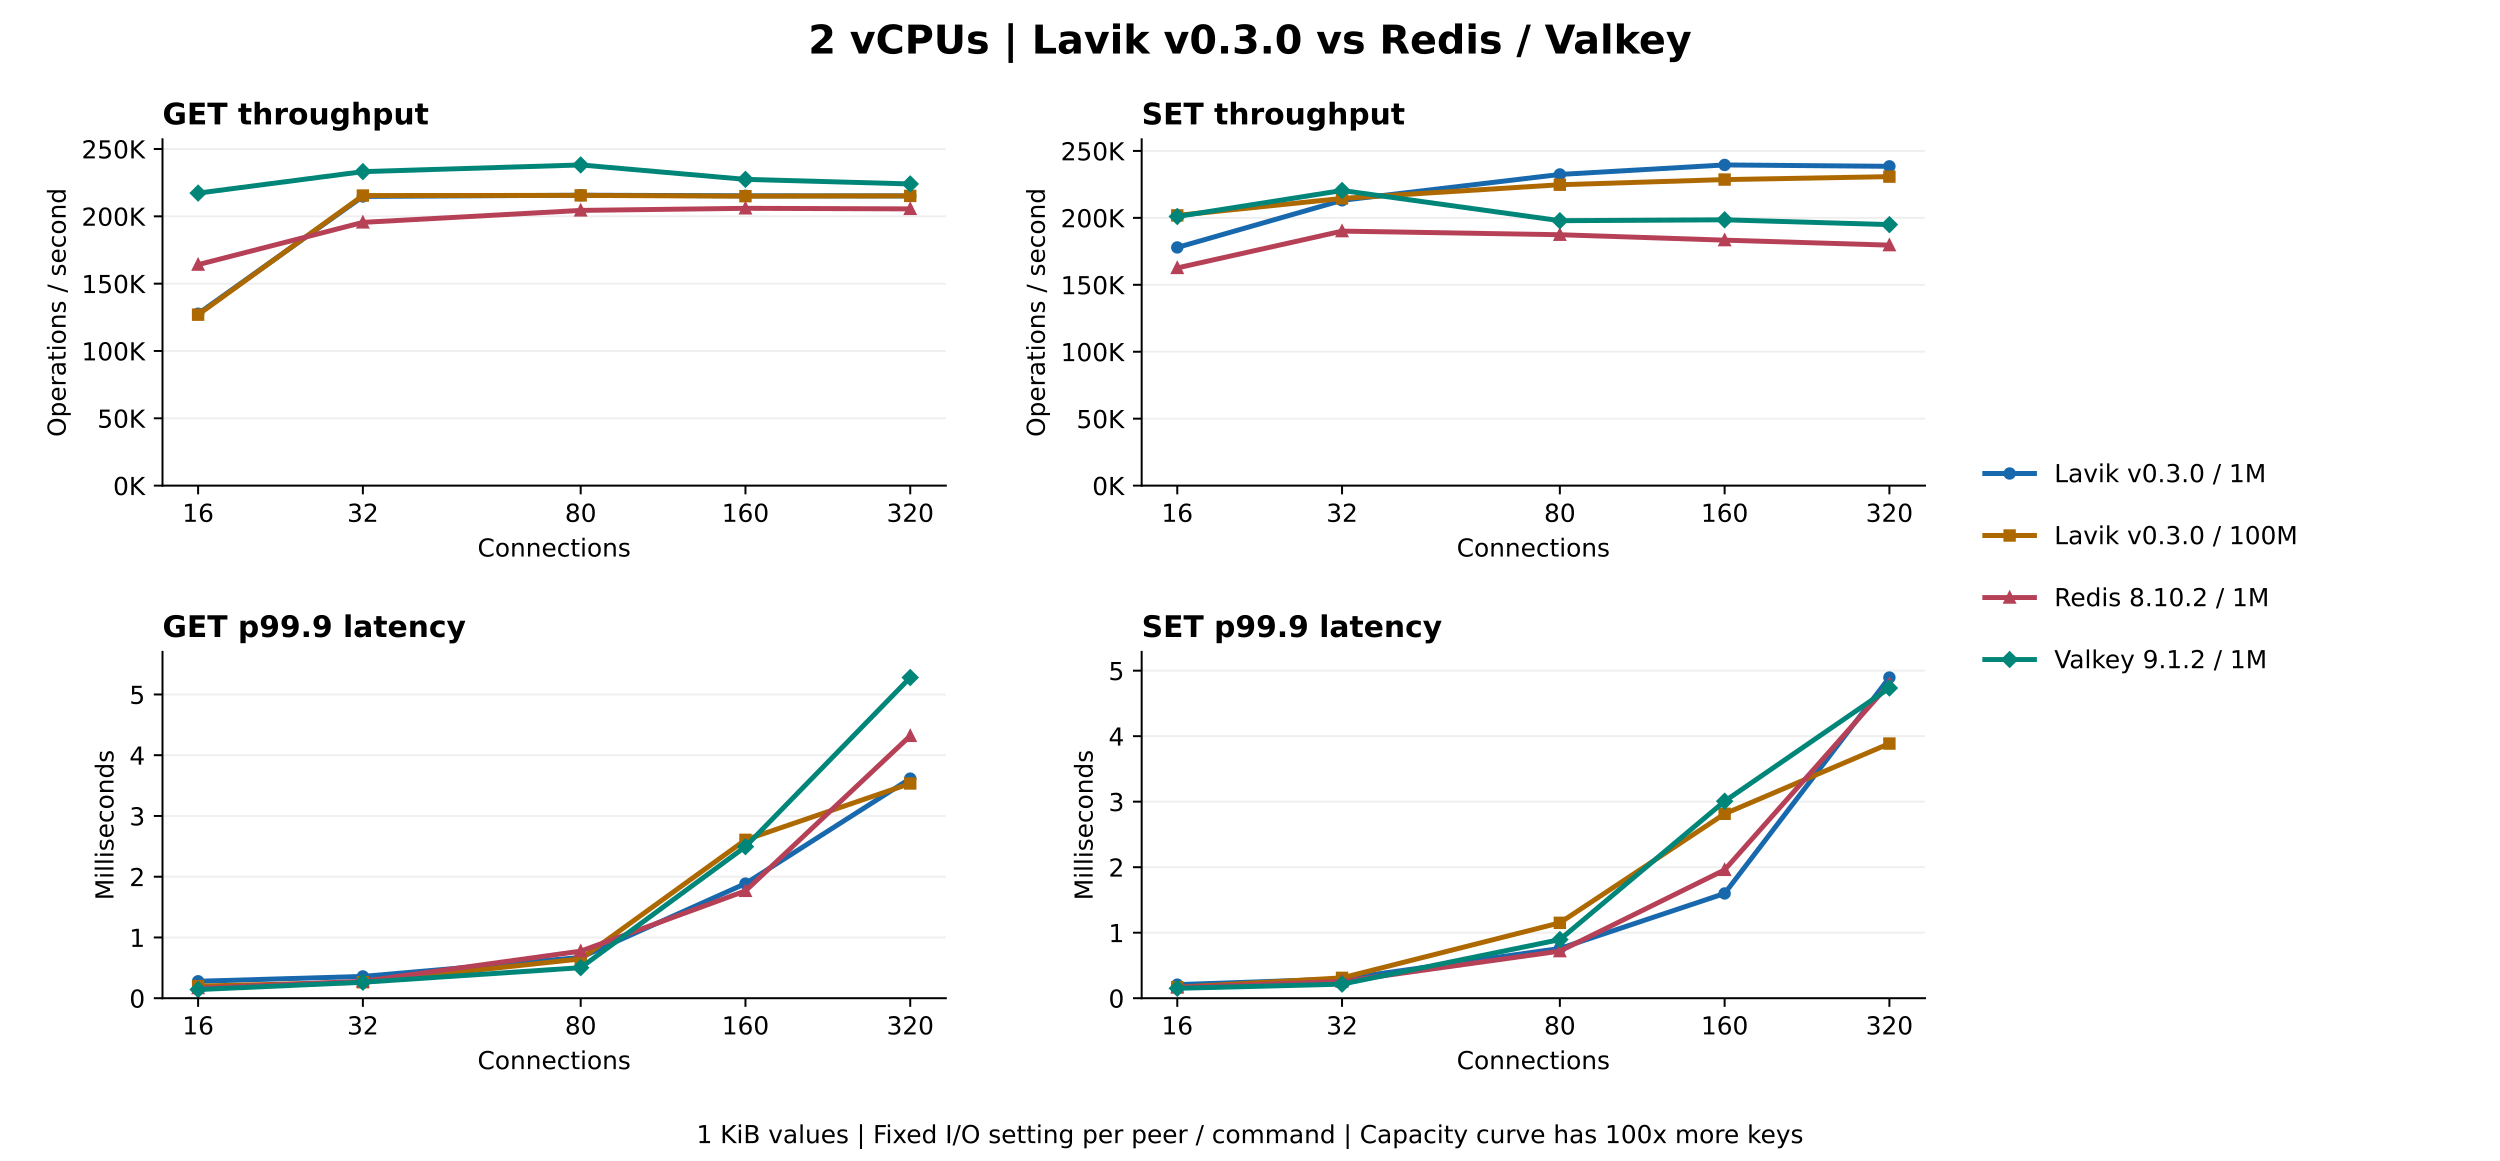
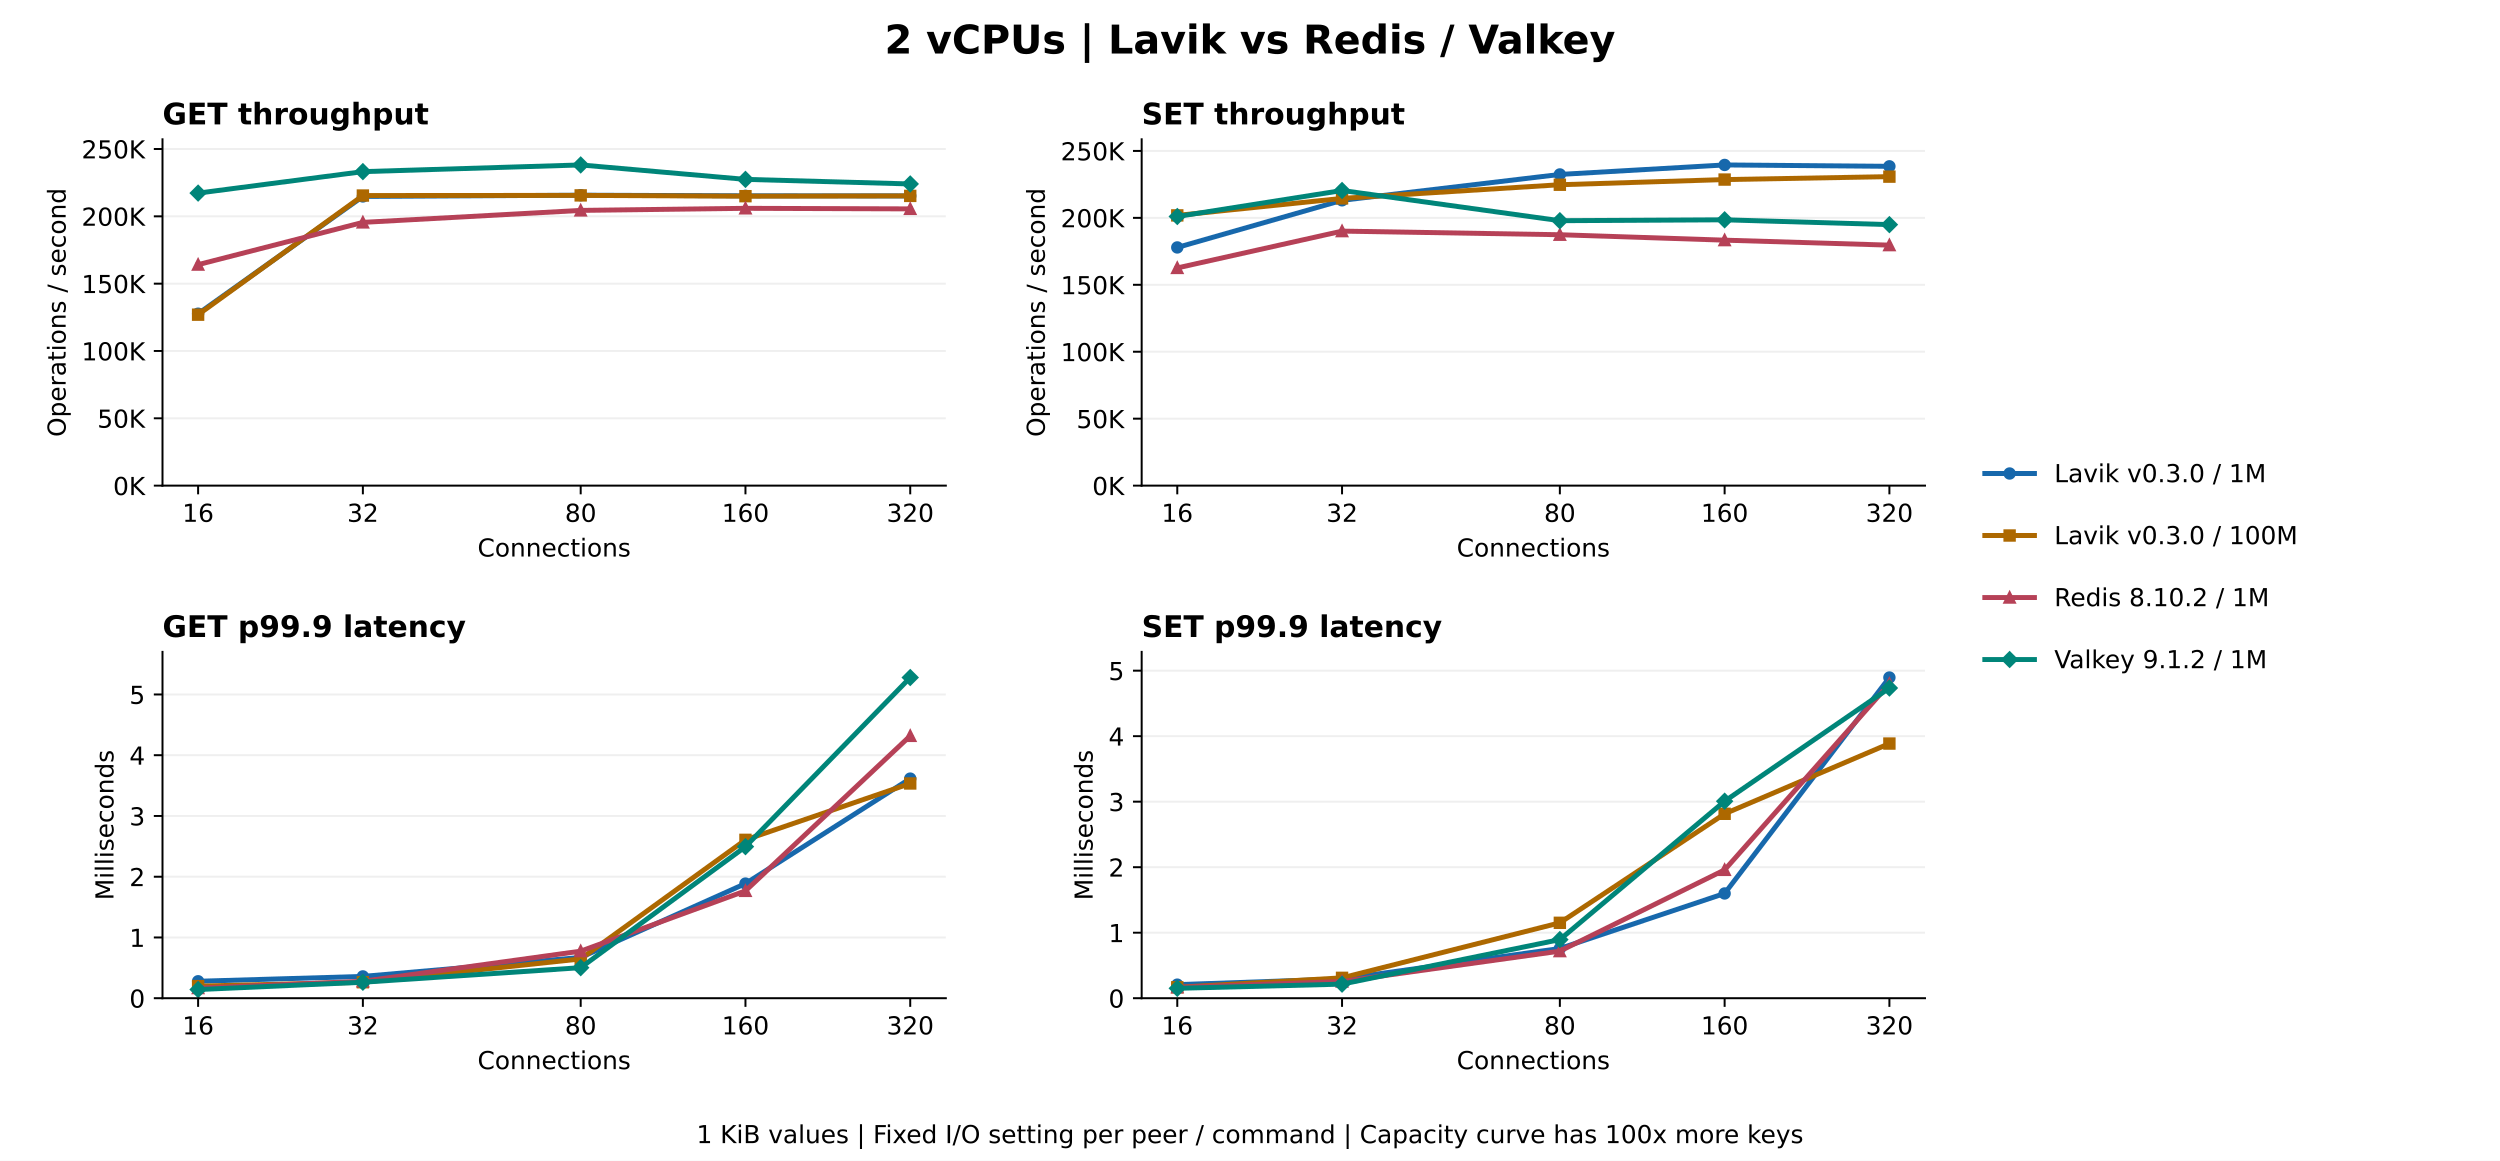
<svg xmlns="http://www.w3.org/2000/svg" xmlns:xlink="http://www.w3.org/1999/xlink" width="1008pt" height="468pt" viewBox="0 0 1008 468" version="1.1">
  <defs>
    <style type="text/css">*{stroke-linejoin: round; stroke-linecap: butt}</style>
  </defs>
  <g id="figure_1">
    <g id="patch_1">
      <path d="M 0 468 L 1008 468 L 1008 0 L 0 0 z " style="fill: #ffffff" />
    </g>
    <g id="axes_1">
      <g id="patch_2">
        <path d="M 65.52 195.805 L 381.36 195.805 L 381.36 56.16 L 65.52 56.16 z " style="fill: #ffffff" />
      </g>
      <g id="matplotlib.axis_1">
        <g id="xtick_1">
          <g id="line2d_1">
            <defs>
              <path id="mf993afbe7c" d="M 0 0 L 0 3.5 " style="stroke: #000000; stroke-width: 0.8" />
            </defs>
            <g>
              <use xlink:href="#mf993afbe7c" x="79.876" y="195.805" style="stroke: #000000; stroke-width: 0.8" />
            </g>
          </g>
          <g id="text_1">
            <text style="font-size: 10px; font-family: 'DejaVu Sans'; text-anchor: middle" x="79.876" y="210.403" transform="rotate(-0 79.87636 210.4028)">16</text>
          </g>
        </g>
        <g id="xtick_2">
          <g id="line2d_2">
            <g>
              <use xlink:href="#mf993afbe7c" x="146.311" y="195.805" style="stroke: #000000; stroke-width: 0.8" />
            </g>
          </g>
          <g id="text_2">
            <text style="font-size: 10px; font-family: 'DejaVu Sans'; text-anchor: middle" x="146.311" y="210.403" transform="rotate(-0 146.3114 210.4028)">32</text>
          </g>
        </g>
        <g id="xtick_3">
          <g id="line2d_3">
            <g>
              <use xlink:href="#mf993afbe7c" x="234.134" y="195.805" style="stroke: #000000; stroke-width: 0.8" />
            </g>
          </g>
          <g id="text_3">
            <text style="font-size: 10px; font-family: 'DejaVu Sans'; text-anchor: middle" x="234.134" y="210.403" transform="rotate(-0 234.1336 210.4028)">80</text>
          </g>
        </g>
        <g id="xtick_4">
          <g id="line2d_4">
            <g>
              <use xlink:href="#mf993afbe7c" x="300.569" y="195.805" style="stroke: #000000; stroke-width: 0.8" />
            </g>
          </g>
          <g id="text_4">
            <text style="font-size: 10px; font-family: 'DejaVu Sans'; text-anchor: middle" x="300.569" y="210.403" transform="rotate(-0 300.5686 210.4028)">160</text>
          </g>
        </g>
        <g id="xtick_5">
          <g id="line2d_5">
            <g>
              <use xlink:href="#mf993afbe7c" x="367.004" y="195.805" style="stroke: #000000; stroke-width: 0.8" />
            </g>
          </g>
          <g id="text_5">
            <text style="font-size: 10px; font-family: 'DejaVu Sans'; text-anchor: middle" x="367.004" y="210.403" transform="rotate(-0 367.0036 210.4028)">320</text>
          </g>
        </g>
        <g id="text_6">
          <text style="font-size: 10px; font-family: 'DejaVu Sans'; text-anchor: middle" x="223.44" y="224.404" transform="rotate(-0 223.44 224.4036)">Connections</text>
        </g>
      </g>
      <g id="matplotlib.axis_2">
        <g id="ytick_1">
          <g id="line2d_6">
            <path d="M 65.52 195.805 L 381.36 195.805 " clip-path="url(#p8c16c5b9e8)" style="fill: none; stroke: #b0b0b0; stroke-opacity: 0.2; stroke-width: 0.8; stroke-linecap: square" />
          </g>
          <g id="line2d_7">
            <defs>
              <path id="m23ca147a8e" d="M 0 0 L -3.5 0 " style="stroke: #000000; stroke-width: 0.8" />
            </defs>
            <g>
              <use xlink:href="#m23ca147a8e" x="65.52" y="195.805" style="stroke: #000000; stroke-width: 0.8" />
            </g>
          </g>
          <g id="text_7">
            <text style="font-size: 10px; font-family: 'DejaVu Sans'; text-anchor: end" x="58.52" y="199.604" transform="rotate(-0 58.52 199.604)">0K</text>
          </g>
        </g>
        <g id="ytick_2">
          <g id="line2d_8">
            <path d="M 65.52 168.658 L 381.36 168.658 " clip-path="url(#p8c16c5b9e8)" style="fill: none; stroke: #b0b0b0; stroke-opacity: 0.2; stroke-width: 0.8; stroke-linecap: square" />
          </g>
          <g id="line2d_9">
            <g>
              <use xlink:href="#m23ca147a8e" x="65.52" y="168.658" style="stroke: #000000; stroke-width: 0.8" />
            </g>
          </g>
          <g id="text_8">
            <text style="font-size: 10px; font-family: 'DejaVu Sans'; text-anchor: end" x="58.52" y="172.457" transform="rotate(-0 58.52 172.4571)">50K</text>
          </g>
        </g>
        <g id="ytick_3">
          <g id="line2d_10">
            <path d="M 65.52 141.511 L 381.36 141.511 " clip-path="url(#p8c16c5b9e8)" style="fill: none; stroke: #b0b0b0; stroke-opacity: 0.2; stroke-width: 0.8; stroke-linecap: square" />
          </g>
          <g id="line2d_11">
            <g>
              <use xlink:href="#m23ca147a8e" x="65.52" y="141.511" style="stroke: #000000; stroke-width: 0.8" />
            </g>
          </g>
          <g id="text_9">
            <text style="font-size: 10px; font-family: 'DejaVu Sans'; text-anchor: end" x="58.52" y="145.31" transform="rotate(-0 58.52 145.3103)">100K</text>
          </g>
        </g>
        <g id="ytick_4">
          <g id="line2d_12">
            <path d="M 65.52 114.365 L 381.36 114.365 " clip-path="url(#p8c16c5b9e8)" style="fill: none; stroke: #b0b0b0; stroke-opacity: 0.2; stroke-width: 0.8; stroke-linecap: square" />
          </g>
          <g id="line2d_13">
            <g>
              <use xlink:href="#m23ca147a8e" x="65.52" y="114.365" style="stroke: #000000; stroke-width: 0.8" />
            </g>
          </g>
          <g id="text_10">
            <text style="font-size: 10px; font-family: 'DejaVu Sans'; text-anchor: end" x="58.52" y="118.163" transform="rotate(-0 58.52 118.1635)">150K</text>
          </g>
        </g>
        <g id="ytick_5">
          <g id="line2d_14">
            <path d="M 65.52 87.218 L 381.36 87.218 " clip-path="url(#p8c16c5b9e8)" style="fill: none; stroke: #b0b0b0; stroke-opacity: 0.2; stroke-width: 0.8; stroke-linecap: square" />
          </g>
          <g id="line2d_15">
            <g>
              <use xlink:href="#m23ca147a8e" x="65.52" y="87.218" style="stroke: #000000; stroke-width: 0.8" />
            </g>
          </g>
          <g id="text_11">
            <text style="font-size: 10px; font-family: 'DejaVu Sans'; text-anchor: end" x="58.52" y="91.017" transform="rotate(-0 58.52 91.01661)">200K</text>
          </g>
        </g>
        <g id="ytick_6">
          <g id="line2d_16">
            <path d="M 65.52 60.071 L 381.36 60.071 " clip-path="url(#p8c16c5b9e8)" style="fill: none; stroke: #b0b0b0; stroke-opacity: 0.2; stroke-width: 0.8; stroke-linecap: square" />
          </g>
          <g id="line2d_17">
            <g>
              <use xlink:href="#m23ca147a8e" x="65.52" y="60.071" style="stroke: #000000; stroke-width: 0.8" />
            </g>
          </g>
          <g id="text_12">
            <text style="font-size: 10px; font-family: 'DejaVu Sans'; text-anchor: end" x="58.52" y="63.87" transform="rotate(-0 58.52 63.86976)">250K</text>
          </g>
        </g>
        <g id="text_13">
          <text style="font-size: 10px; font-family: 'DejaVu Sans'; text-anchor: middle" x="26.472" y="125.983" transform="rotate(-90 26.47234 125.9826)">Operations / second</text>
        </g>
      </g>
      <g id="line2d_18">
        <path d="M 79.876 126.486 L 146.311 79.207 L 234.134 78.7 L 300.569 78.951 L 367.004 78.996 " clip-path="url(#p8c16c5b9e8)" style="fill: none; stroke: #1768ac; stroke-width: 2; stroke-linecap: square" />
        <defs>
          <path id="ma45f73935a" d="M 0 2 C 0.53 2 1.039 1.789 1.414 1.414 C 1.789 1.039 2 0.53 2 0 C 2 -0.53 1.789 -1.039 1.414 -1.414 C 1.039 -1.789 0.53 -2 0 -2 C -0.53 -2 -1.039 -1.789 -1.414 -1.414 C -1.789 -1.039 -2 -0.53 -2 0 C -2 0.53 -1.789 1.039 -1.414 1.414 C -1.039 1.789 -0.53 2 0 2 z " style="stroke: #1768ac" />
        </defs>
        <g clip-path="url(#p8c16c5b9e8)">
          <use xlink:href="#ma45f73935a" x="79.876" y="126.486" style="fill: #1768ac; stroke: #1768ac" />
          <use xlink:href="#ma45f73935a" x="146.311" y="79.207" style="fill: #1768ac; stroke: #1768ac" />
          <use xlink:href="#ma45f73935a" x="234.134" y="78.7" style="fill: #1768ac; stroke: #1768ac" />
          <use xlink:href="#ma45f73935a" x="300.569" y="78.951" style="fill: #1768ac; stroke: #1768ac" />
          <use xlink:href="#ma45f73935a" x="367.004" y="78.996" style="fill: #1768ac; stroke: #1768ac" />
        </g>
      </g>
      <g id="line2d_19">
        <path d="M 79.876 126.878 L 146.311 78.843 L 234.134 78.783 L 300.569 79.1 L 367.004 78.984 " clip-path="url(#p8c16c5b9e8)" style="fill: none; stroke: #ad6800; stroke-width: 2; stroke-linecap: square" />
        <defs>
          <path id="m5702a1f966" d="M -2 2 L 2 2 L 2 -2 L -2 -2 z " style="stroke: #ad6800; stroke-linejoin: miter" />
        </defs>
        <g clip-path="url(#p8c16c5b9e8)">
          <use xlink:href="#m5702a1f966" x="79.876" y="126.878" style="fill: #ad6800; stroke: #ad6800; stroke-linejoin: miter" />
          <use xlink:href="#m5702a1f966" x="146.311" y="78.843" style="fill: #ad6800; stroke: #ad6800; stroke-linejoin: miter" />
          <use xlink:href="#m5702a1f966" x="234.134" y="78.783" style="fill: #ad6800; stroke: #ad6800; stroke-linejoin: miter" />
          <use xlink:href="#m5702a1f966" x="300.569" y="79.1" style="fill: #ad6800; stroke: #ad6800; stroke-linejoin: miter" />
          <use xlink:href="#m5702a1f966" x="367.004" y="78.984" style="fill: #ad6800; stroke: #ad6800; stroke-linejoin: miter" />
        </g>
      </g>
      <g id="line2d_20">
        <path d="M 79.876 106.7 L 146.311 89.661 L 234.134 84.836 L 300.569 83.997 L 367.004 84.223 " clip-path="url(#p8c16c5b9e8)" style="fill: none; stroke: #b64157; stroke-width: 2; stroke-linecap: square" />
        <defs>
          <path id="m809abb1783" d="M 0 -2 L -2 2 L 2 2 z " style="stroke: #b64157; stroke-linejoin: miter" />
        </defs>
        <g clip-path="url(#p8c16c5b9e8)">
          <use xlink:href="#m809abb1783" x="79.876" y="106.7" style="fill: #b64157; stroke: #b64157; stroke-linejoin: miter" />
          <use xlink:href="#m809abb1783" x="146.311" y="89.661" style="fill: #b64157; stroke: #b64157; stroke-linejoin: miter" />
          <use xlink:href="#m809abb1783" x="234.134" y="84.836" style="fill: #b64157; stroke: #b64157; stroke-linejoin: miter" />
          <use xlink:href="#m809abb1783" x="300.569" y="83.997" style="fill: #b64157; stroke: #b64157; stroke-linejoin: miter" />
          <use xlink:href="#m809abb1783" x="367.004" y="84.223" style="fill: #b64157; stroke: #b64157; stroke-linejoin: miter" />
        </g>
      </g>
      <g id="line2d_21">
        <path d="M 79.876 77.852 L 146.311 69.199 L 234.134 66.504 L 300.569 72.327 L 367.004 74.167 " clip-path="url(#p8c16c5b9e8)" style="fill: none; stroke: #008579; stroke-width: 2; stroke-linecap: square" />
        <defs>
          <path id="m23f07ffca9" d="M -0 2.828 L 2.828 0 L 0 -2.828 L -2.828 -0 z " style="stroke: #008579; stroke-linejoin: miter" />
        </defs>
        <g clip-path="url(#p8c16c5b9e8)">
          <use xlink:href="#m23f07ffca9" x="79.876" y="77.852" style="fill: #008579; stroke: #008579; stroke-linejoin: miter" />
          <use xlink:href="#m23f07ffca9" x="146.311" y="69.199" style="fill: #008579; stroke: #008579; stroke-linejoin: miter" />
          <use xlink:href="#m23f07ffca9" x="234.134" y="66.504" style="fill: #008579; stroke: #008579; stroke-linejoin: miter" />
          <use xlink:href="#m23f07ffca9" x="300.569" y="72.327" style="fill: #008579; stroke: #008579; stroke-linejoin: miter" />
          <use xlink:href="#m23f07ffca9" x="367.004" y="74.167" style="fill: #008579; stroke: #008579; stroke-linejoin: miter" />
        </g>
      </g>
      <g id="patch_3">
        <path d="M 65.52 195.805 L 65.52 56.16 " style="fill: none; stroke: #000000; stroke-width: 0.8; stroke-linejoin: miter; stroke-linecap: square" />
      </g>
      <g id="patch_4">
        <path d="M 65.52 195.805 L 381.36 195.805 " style="fill: none; stroke: #000000; stroke-width: 0.8; stroke-linejoin: miter; stroke-linecap: square" />
      </g>
      <g id="text_14">
        <text style="font-weight: 700; font-size: 12px; font-family: 'DejaVu Sans'; text-anchor: start" x="65.52" y="50.16" transform="rotate(-0 65.52 50.16)">GET throughput</text>
      </g>
    </g>
    <g id="axes_2">
      <g id="patch_5">
        <path d="M 460.32 195.805 L 776.16 195.805 L 776.16 56.16 L 460.32 56.16 z " style="fill: #ffffff" />
      </g>
      <g id="matplotlib.axis_3">
        <g id="xtick_6">
          <g id="line2d_22">
            <g>
              <use xlink:href="#mf993afbe7c" x="474.676" y="195.805" style="stroke: #000000; stroke-width: 0.8" />
            </g>
          </g>
          <g id="text_15">
            <text style="font-size: 10px; font-family: 'DejaVu Sans'; text-anchor: middle" x="474.676" y="210.403" transform="rotate(-0 474.6764 210.4028)">16</text>
          </g>
        </g>
        <g id="xtick_7">
          <g id="line2d_23">
            <g>
              <use xlink:href="#mf993afbe7c" x="541.111" y="195.805" style="stroke: #000000; stroke-width: 0.8" />
            </g>
          </g>
          <g id="text_16">
            <text style="font-size: 10px; font-family: 'DejaVu Sans'; text-anchor: middle" x="541.111" y="210.403" transform="rotate(-0 541.1114 210.4028)">32</text>
          </g>
        </g>
        <g id="xtick_8">
          <g id="line2d_24">
            <g>
              <use xlink:href="#mf993afbe7c" x="628.934" y="195.805" style="stroke: #000000; stroke-width: 0.8" />
            </g>
          </g>
          <g id="text_17">
            <text style="font-size: 10px; font-family: 'DejaVu Sans'; text-anchor: middle" x="628.934" y="210.403" transform="rotate(-0 628.9336 210.4028)">80</text>
          </g>
        </g>
        <g id="xtick_9">
          <g id="line2d_25">
            <g>
              <use xlink:href="#mf993afbe7c" x="695.369" y="195.805" style="stroke: #000000; stroke-width: 0.8" />
            </g>
          </g>
          <g id="text_18">
            <text style="font-size: 10px; font-family: 'DejaVu Sans'; text-anchor: middle" x="695.369" y="210.403" transform="rotate(-0 695.3686 210.4028)">160</text>
          </g>
        </g>
        <g id="xtick_10">
          <g id="line2d_26">
            <g>
              <use xlink:href="#mf993afbe7c" x="761.804" y="195.805" style="stroke: #000000; stroke-width: 0.8" />
            </g>
          </g>
          <g id="text_19">
            <text style="font-size: 10px; font-family: 'DejaVu Sans'; text-anchor: middle" x="761.804" y="210.403" transform="rotate(-0 761.8036 210.4028)">320</text>
          </g>
        </g>
        <g id="text_20">
          <text style="font-size: 10px; font-family: 'DejaVu Sans'; text-anchor: middle" x="618.24" y="224.404" transform="rotate(-0 618.24 224.4036)">Connections</text>
        </g>
      </g>
      <g id="matplotlib.axis_4">
        <g id="ytick_7">
          <g id="line2d_27">
            <path d="M 460.32 195.805 L 776.16 195.805 " clip-path="url(#p46277a2d8b)" style="fill: none; stroke: #b0b0b0; stroke-opacity: 0.2; stroke-width: 0.8; stroke-linecap: square" />
          </g>
          <g id="line2d_28">
            <g>
              <use xlink:href="#m23ca147a8e" x="460.32" y="195.805" style="stroke: #000000; stroke-width: 0.8" />
            </g>
          </g>
          <g id="text_21">
            <text style="font-size: 10px; font-family: 'DejaVu Sans'; text-anchor: end" x="453.32" y="199.604" transform="rotate(-0 453.32 199.604)">0K</text>
          </g>
        </g>
        <g id="ytick_8">
          <g id="line2d_29">
            <path d="M 460.32 168.815 L 776.16 168.815 " clip-path="url(#p46277a2d8b)" style="fill: none; stroke: #b0b0b0; stroke-opacity: 0.2; stroke-width: 0.8; stroke-linecap: square" />
          </g>
          <g id="line2d_30">
            <g>
              <use xlink:href="#m23ca147a8e" x="460.32" y="168.815" style="stroke: #000000; stroke-width: 0.8" />
            </g>
          </g>
          <g id="text_22">
            <text style="font-size: 10px; font-family: 'DejaVu Sans'; text-anchor: end" x="453.32" y="172.614" transform="rotate(-0 453.32 172.614)">50K</text>
          </g>
        </g>
        <g id="ytick_9">
          <g id="line2d_31">
            <path d="M 460.32 141.825 L 776.16 141.825 " clip-path="url(#p46277a2d8b)" style="fill: none; stroke: #b0b0b0; stroke-opacity: 0.2; stroke-width: 0.8; stroke-linecap: square" />
          </g>
          <g id="line2d_32">
            <g>
              <use xlink:href="#m23ca147a8e" x="460.32" y="141.825" style="stroke: #000000; stroke-width: 0.8" />
            </g>
          </g>
          <g id="text_23">
            <text style="font-size: 10px; font-family: 'DejaVu Sans'; text-anchor: end" x="453.32" y="145.624" transform="rotate(-0 453.32 145.624)">100K</text>
          </g>
        </g>
        <g id="ytick_10">
          <g id="line2d_33">
            <path d="M 460.32 114.835 L 776.16 114.835 " clip-path="url(#p46277a2d8b)" style="fill: none; stroke: #b0b0b0; stroke-opacity: 0.2; stroke-width: 0.8; stroke-linecap: square" />
          </g>
          <g id="line2d_34">
            <g>
              <use xlink:href="#m23ca147a8e" x="460.32" y="114.835" style="stroke: #000000; stroke-width: 0.8" />
            </g>
          </g>
          <g id="text_24">
            <text style="font-size: 10px; font-family: 'DejaVu Sans'; text-anchor: end" x="453.32" y="118.634" transform="rotate(-0 453.32 118.6339)">150K</text>
          </g>
        </g>
        <g id="ytick_11">
          <g id="line2d_35">
            <path d="M 460.32 87.845 L 776.16 87.845 " clip-path="url(#p46277a2d8b)" style="fill: none; stroke: #b0b0b0; stroke-opacity: 0.2; stroke-width: 0.8; stroke-linecap: square" />
          </g>
          <g id="line2d_36">
            <g>
              <use xlink:href="#m23ca147a8e" x="460.32" y="87.845" style="stroke: #000000; stroke-width: 0.8" />
            </g>
          </g>
          <g id="text_25">
            <text style="font-size: 10px; font-family: 'DejaVu Sans'; text-anchor: end" x="453.32" y="91.644" transform="rotate(-0 453.32 91.64392)">200K</text>
          </g>
        </g>
        <g id="ytick_12">
          <g id="line2d_37">
            <path d="M 460.32 60.855 L 776.16 60.855 " clip-path="url(#p46277a2d8b)" style="fill: none; stroke: #b0b0b0; stroke-opacity: 0.2; stroke-width: 0.8; stroke-linecap: square" />
          </g>
          <g id="line2d_38">
            <g>
              <use xlink:href="#m23ca147a8e" x="460.32" y="60.855" style="stroke: #000000; stroke-width: 0.8" />
            </g>
          </g>
          <g id="text_26">
            <text style="font-size: 10px; font-family: 'DejaVu Sans'; text-anchor: end" x="453.32" y="64.654" transform="rotate(-0 453.32 64.6539)">250K</text>
          </g>
        </g>
        <g id="text_27">
          <text style="font-size: 10px; font-family: 'DejaVu Sans'; text-anchor: middle" x="421.272" y="125.983" transform="rotate(-90 421.2723 125.9826)">Operations / second</text>
        </g>
      </g>
      <g id="line2d_39">
        <path d="M 474.676 99.767 L 541.111 80.769 L 628.934 70.333 L 695.369 66.504 L 761.804 67.057 " clip-path="url(#p46277a2d8b)" style="fill: none; stroke: #1768ac; stroke-width: 2; stroke-linecap: square" />
        <g clip-path="url(#p46277a2d8b)">
          <use xlink:href="#ma45f73935a" x="474.676" y="99.767" style="fill: #1768ac; stroke: #1768ac" />
          <use xlink:href="#ma45f73935a" x="541.111" y="80.769" style="fill: #1768ac; stroke: #1768ac" />
          <use xlink:href="#ma45f73935a" x="628.934" y="70.333" style="fill: #1768ac; stroke: #1768ac" />
          <use xlink:href="#ma45f73935a" x="695.369" y="66.504" style="fill: #1768ac; stroke: #1768ac" />
          <use xlink:href="#ma45f73935a" x="761.804" y="67.057" style="fill: #1768ac; stroke: #1768ac" />
        </g>
      </g>
      <g id="line2d_40">
        <path d="M 474.676 86.848 L 541.111 79.987 L 628.934 74.482 L 695.369 72.402 L 761.804 71.222 " clip-path="url(#p46277a2d8b)" style="fill: none; stroke: #ad6800; stroke-width: 2; stroke-linecap: square" />
        <g clip-path="url(#p46277a2d8b)">
          <use xlink:href="#m5702a1f966" x="474.676" y="86.848" style="fill: #ad6800; stroke: #ad6800; stroke-linejoin: miter" />
          <use xlink:href="#m5702a1f966" x="541.111" y="79.987" style="fill: #ad6800; stroke: #ad6800; stroke-linejoin: miter" />
          <use xlink:href="#m5702a1f966" x="628.934" y="74.482" style="fill: #ad6800; stroke: #ad6800; stroke-linejoin: miter" />
          <use xlink:href="#m5702a1f966" x="695.369" y="72.402" style="fill: #ad6800; stroke: #ad6800; stroke-linejoin: miter" />
          <use xlink:href="#m5702a1f966" x="761.804" y="71.222" style="fill: #ad6800; stroke: #ad6800; stroke-linejoin: miter" />
        </g>
      </g>
      <g id="line2d_41">
        <path d="M 474.676 108.026 L 541.111 93.186 L 628.934 94.642 L 695.369 96.834 L 761.804 98.842 " clip-path="url(#p46277a2d8b)" style="fill: none; stroke: #b64157; stroke-width: 2; stroke-linecap: square" />
        <g clip-path="url(#p46277a2d8b)">
          <use xlink:href="#m809abb1783" x="474.676" y="108.026" style="fill: #b64157; stroke: #b64157; stroke-linejoin: miter" />
          <use xlink:href="#m809abb1783" x="541.111" y="93.186" style="fill: #b64157; stroke: #b64157; stroke-linejoin: miter" />
          <use xlink:href="#m809abb1783" x="628.934" y="94.642" style="fill: #b64157; stroke: #b64157; stroke-linejoin: miter" />
          <use xlink:href="#m809abb1783" x="695.369" y="96.834" style="fill: #b64157; stroke: #b64157; stroke-linejoin: miter" />
          <use xlink:href="#m809abb1783" x="761.804" y="98.842" style="fill: #b64157; stroke: #b64157; stroke-linejoin: miter" />
        </g>
      </g>
      <g id="line2d_42">
        <path d="M 474.676 87.29 L 541.111 76.804 L 628.934 88.988 L 695.369 88.627 L 761.804 90.571 " clip-path="url(#p46277a2d8b)" style="fill: none; stroke: #008579; stroke-width: 2; stroke-linecap: square" />
        <g clip-path="url(#p46277a2d8b)">
          <use xlink:href="#m23f07ffca9" x="474.676" y="87.29" style="fill: #008579; stroke: #008579; stroke-linejoin: miter" />
          <use xlink:href="#m23f07ffca9" x="541.111" y="76.804" style="fill: #008579; stroke: #008579; stroke-linejoin: miter" />
          <use xlink:href="#m23f07ffca9" x="628.934" y="88.988" style="fill: #008579; stroke: #008579; stroke-linejoin: miter" />
          <use xlink:href="#m23f07ffca9" x="695.369" y="88.627" style="fill: #008579; stroke: #008579; stroke-linejoin: miter" />
          <use xlink:href="#m23f07ffca9" x="761.804" y="90.571" style="fill: #008579; stroke: #008579; stroke-linejoin: miter" />
        </g>
      </g>
      <g id="patch_6">
        <path d="M 460.32 195.805 L 460.32 56.16 " style="fill: none; stroke: #000000; stroke-width: 0.8; stroke-linejoin: miter; stroke-linecap: square" />
      </g>
      <g id="patch_7">
        <path d="M 460.32 195.805 L 776.16 195.805 " style="fill: none; stroke: #000000; stroke-width: 0.8; stroke-linejoin: miter; stroke-linecap: square" />
      </g>
      <g id="text_28">
        <text style="font-weight: 700; font-size: 12px; font-family: 'DejaVu Sans'; text-anchor: start" x="460.32" y="50.16" transform="rotate(-0 460.32 50.16)">SET throughput</text>
      </g>
    </g>
    <g id="axes_3">
      <g id="patch_8">
        <path d="M 65.52 402.48 L 381.36 402.48 L 381.36 262.835 L 65.52 262.835 z " style="fill: #ffffff" />
      </g>
      <g id="matplotlib.axis_5">
        <g id="xtick_11">
          <g id="line2d_43">
            <g>
              <use xlink:href="#mf993afbe7c" x="79.876" y="402.48" style="stroke: #000000; stroke-width: 0.8" />
            </g>
          </g>
          <g id="text_29">
            <text style="font-size: 10px; font-family: 'DejaVu Sans'; text-anchor: middle" x="79.876" y="417.078" transform="rotate(-0 79.87636 417.0777)">16</text>
          </g>
        </g>
        <g id="xtick_12">
          <g id="line2d_44">
            <g>
              <use xlink:href="#mf993afbe7c" x="146.311" y="402.48" style="stroke: #000000; stroke-width: 0.8" />
            </g>
          </g>
          <g id="text_30">
            <text style="font-size: 10px; font-family: 'DejaVu Sans'; text-anchor: middle" x="146.311" y="417.078" transform="rotate(-0 146.3114 417.0777)">32</text>
          </g>
        </g>
        <g id="xtick_13">
          <g id="line2d_45">
            <g>
              <use xlink:href="#mf993afbe7c" x="234.134" y="402.48" style="stroke: #000000; stroke-width: 0.8" />
            </g>
          </g>
          <g id="text_31">
            <text style="font-size: 10px; font-family: 'DejaVu Sans'; text-anchor: middle" x="234.134" y="417.078" transform="rotate(-0 234.1336 417.0777)">80</text>
          </g>
        </g>
        <g id="xtick_14">
          <g id="line2d_46">
            <g>
              <use xlink:href="#mf993afbe7c" x="300.569" y="402.48" style="stroke: #000000; stroke-width: 0.8" />
            </g>
          </g>
          <g id="text_32">
            <text style="font-size: 10px; font-family: 'DejaVu Sans'; text-anchor: middle" x="300.569" y="417.078" transform="rotate(-0 300.5686 417.0777)">160</text>
          </g>
        </g>
        <g id="xtick_15">
          <g id="line2d_47">
            <g>
              <use xlink:href="#mf993afbe7c" x="367.004" y="402.48" style="stroke: #000000; stroke-width: 0.8" />
            </g>
          </g>
          <g id="text_33">
            <text style="font-size: 10px; font-family: 'DejaVu Sans'; text-anchor: middle" x="367.004" y="417.078" transform="rotate(-0 367.0036 417.0777)">320</text>
          </g>
        </g>
        <g id="text_34">
          <text style="font-size: 10px; font-family: 'DejaVu Sans'; text-anchor: middle" x="223.44" y="431.078" transform="rotate(-0 223.44 431.0784)">Connections</text>
        </g>
      </g>
      <g id="matplotlib.axis_6">
        <g id="ytick_13">
          <g id="line2d_48">
            <path d="M 65.52 402.48 L 381.36 402.48 " clip-path="url(#p2d099ce70e)" style="fill: none; stroke: #b0b0b0; stroke-opacity: 0.2; stroke-width: 0.8; stroke-linecap: square" />
          </g>
          <g id="line2d_49">
            <g>
              <use xlink:href="#m23ca147a8e" x="65.52" y="402.48" style="stroke: #000000; stroke-width: 0.8" />
            </g>
          </g>
          <g id="text_35">
            <text style="font-size: 10px; font-family: 'DejaVu Sans'; text-anchor: end" x="58.52" y="406.279" transform="rotate(-0 58.52 406.2788)">0</text>
          </g>
        </g>
        <g id="ytick_14">
          <g id="line2d_50">
            <path d="M 65.52 377.987 L 381.36 377.987 " clip-path="url(#p2d099ce70e)" style="fill: none; stroke: #b0b0b0; stroke-opacity: 0.2; stroke-width: 0.8; stroke-linecap: square" />
          </g>
          <g id="line2d_51">
            <g>
              <use xlink:href="#m23ca147a8e" x="65.52" y="377.987" style="stroke: #000000; stroke-width: 0.8" />
            </g>
          </g>
          <g id="text_36">
            <text style="font-size: 10px; font-family: 'DejaVu Sans'; text-anchor: end" x="58.52" y="381.785" transform="rotate(-0 58.52 381.7853)">1</text>
          </g>
        </g>
        <g id="ytick_15">
          <g id="line2d_52">
            <path d="M 65.52 353.493 L 381.36 353.493 " clip-path="url(#p2d099ce70e)" style="fill: none; stroke: #b0b0b0; stroke-opacity: 0.2; stroke-width: 0.8; stroke-linecap: square" />
          </g>
          <g id="line2d_53">
            <g>
              <use xlink:href="#m23ca147a8e" x="65.52" y="353.493" style="stroke: #000000; stroke-width: 0.8" />
            </g>
          </g>
          <g id="text_37">
            <text style="font-size: 10px; font-family: 'DejaVu Sans'; text-anchor: end" x="58.52" y="357.292" transform="rotate(-0 58.52 357.2919)">2</text>
          </g>
        </g>
        <g id="ytick_16">
          <g id="line2d_54">
            <path d="M 65.52 329 L 381.36 329 " clip-path="url(#p2d099ce70e)" style="fill: none; stroke: #b0b0b0; stroke-opacity: 0.2; stroke-width: 0.8; stroke-linecap: square" />
          </g>
          <g id="line2d_55">
            <g>
              <use xlink:href="#m23ca147a8e" x="65.52" y="329" style="stroke: #000000; stroke-width: 0.8" />
            </g>
          </g>
          <g id="text_38">
            <text style="font-size: 10px; font-family: 'DejaVu Sans'; text-anchor: end" x="58.52" y="332.798" transform="rotate(-0 58.52 332.7984)">3</text>
          </g>
        </g>
        <g id="ytick_17">
          <g id="line2d_56">
            <path d="M 65.52 304.506 L 381.36 304.506 " clip-path="url(#p2d099ce70e)" style="fill: none; stroke: #b0b0b0; stroke-opacity: 0.2; stroke-width: 0.8; stroke-linecap: square" />
          </g>
          <g id="line2d_57">
            <g>
              <use xlink:href="#m23ca147a8e" x="65.52" y="304.506" style="stroke: #000000; stroke-width: 0.8" />
            </g>
          </g>
          <g id="text_39">
            <text style="font-size: 10px; font-family: 'DejaVu Sans'; text-anchor: end" x="58.52" y="308.305" transform="rotate(-0 58.52 308.3049)">4</text>
          </g>
        </g>
        <g id="ytick_18">
          <g id="line2d_58">
            <path d="M 65.52 280.013 L 381.36 280.013 " clip-path="url(#p2d099ce70e)" style="fill: none; stroke: #b0b0b0; stroke-opacity: 0.2; stroke-width: 0.8; stroke-linecap: square" />
          </g>
          <g id="line2d_59">
            <g>
              <use xlink:href="#m23ca147a8e" x="65.52" y="280.013" style="stroke: #000000; stroke-width: 0.8" />
            </g>
          </g>
          <g id="text_40">
            <text style="font-size: 10px; font-family: 'DejaVu Sans'; text-anchor: end" x="58.52" y="283.811" transform="rotate(-0 58.52 283.8114)">5</text>
          </g>
        </g>
        <g id="text_41">
          <text style="font-size: 10px; font-family: 'DejaVu Sans'; text-anchor: middle" x="45.755" y="332.657" transform="rotate(-90 45.75516 332.6574)">Milliseconds</text>
        </g>
      </g>
      <g id="line2d_60">
        <path d="M 79.876 395.646 L 146.311 393.687 L 234.134 386.045 L 300.569 356.261 L 367.004 313.936 " clip-path="url(#p2d099ce70e)" style="fill: none; stroke: #1768ac; stroke-width: 2; stroke-linecap: square" />
        <g clip-path="url(#p2d099ce70e)">
          <use xlink:href="#ma45f73935a" x="79.876" y="395.646" style="fill: #1768ac; stroke: #1768ac" />
          <use xlink:href="#ma45f73935a" x="146.311" y="393.687" style="fill: #1768ac; stroke: #1768ac" />
          <use xlink:href="#ma45f73935a" x="234.134" y="386.045" style="fill: #1768ac; stroke: #1768ac" />
          <use xlink:href="#ma45f73935a" x="300.569" y="356.261" style="fill: #1768ac; stroke: #1768ac" />
          <use xlink:href="#ma45f73935a" x="367.004" y="313.936" style="fill: #1768ac; stroke: #1768ac" />
        </g>
      </g>
      <g id="line2d_61">
        <path d="M 79.876 397.606 L 146.311 396.038 L 234.134 386.633 L 300.569 338.625 L 367.004 315.896 " clip-path="url(#p2d099ce70e)" style="fill: none; stroke: #ad6800; stroke-width: 2; stroke-linecap: square" />
        <g clip-path="url(#p2d099ce70e)">
          <use xlink:href="#m5702a1f966" x="79.876" y="397.606" style="fill: #ad6800; stroke: #ad6800; stroke-linejoin: miter" />
          <use xlink:href="#m5702a1f966" x="146.311" y="396.038" style="fill: #ad6800; stroke: #ad6800; stroke-linejoin: miter" />
          <use xlink:href="#m5702a1f966" x="234.134" y="386.633" style="fill: #ad6800; stroke: #ad6800; stroke-linejoin: miter" />
          <use xlink:href="#m5702a1f966" x="300.569" y="338.625" style="fill: #ad6800; stroke: #ad6800; stroke-linejoin: miter" />
          <use xlink:href="#m5702a1f966" x="367.004" y="315.896" style="fill: #ad6800; stroke: #ad6800; stroke-linejoin: miter" />
        </g>
      </g>
      <g id="line2d_62">
        <path d="M 79.876 398.39 L 146.311 395.646 L 234.134 383.498 L 300.569 359.2 L 367.004 296.693 " clip-path="url(#p2d099ce70e)" style="fill: none; stroke: #b64157; stroke-width: 2; stroke-linecap: square" />
        <g clip-path="url(#p2d099ce70e)">
          <use xlink:href="#m809abb1783" x="79.876" y="398.39" style="fill: #b64157; stroke: #b64157; stroke-linejoin: miter" />
          <use xlink:href="#m809abb1783" x="146.311" y="395.646" style="fill: #b64157; stroke: #b64157; stroke-linejoin: miter" />
          <use xlink:href="#m809abb1783" x="234.134" y="383.498" style="fill: #b64157; stroke: #b64157; stroke-linejoin: miter" />
          <use xlink:href="#m809abb1783" x="300.569" y="359.2" style="fill: #b64157; stroke: #b64157; stroke-linejoin: miter" />
          <use xlink:href="#m809abb1783" x="367.004" y="296.693" style="fill: #b64157; stroke: #b64157; stroke-linejoin: miter" />
        </g>
      </g>
      <g id="line2d_63">
        <path d="M 79.876 398.977 L 146.311 396.038 L 234.134 390.16 L 300.569 341.369 L 367.004 273.179 " clip-path="url(#p2d099ce70e)" style="fill: none; stroke: #008579; stroke-width: 2; stroke-linecap: square" />
        <g clip-path="url(#p2d099ce70e)">
          <use xlink:href="#m23f07ffca9" x="79.876" y="398.977" style="fill: #008579; stroke: #008579; stroke-linejoin: miter" />
          <use xlink:href="#m23f07ffca9" x="146.311" y="396.038" style="fill: #008579; stroke: #008579; stroke-linejoin: miter" />
          <use xlink:href="#m23f07ffca9" x="234.134" y="390.16" style="fill: #008579; stroke: #008579; stroke-linejoin: miter" />
          <use xlink:href="#m23f07ffca9" x="300.569" y="341.369" style="fill: #008579; stroke: #008579; stroke-linejoin: miter" />
          <use xlink:href="#m23f07ffca9" x="367.004" y="273.179" style="fill: #008579; stroke: #008579; stroke-linejoin: miter" />
        </g>
      </g>
      <g id="patch_9">
        <path d="M 65.52 402.48 L 65.52 262.835 " style="fill: none; stroke: #000000; stroke-width: 0.8; stroke-linejoin: miter; stroke-linecap: square" />
      </g>
      <g id="patch_10">
        <path d="M 65.52 402.48 L 381.36 402.48 " style="fill: none; stroke: #000000; stroke-width: 0.8; stroke-linejoin: miter; stroke-linecap: square" />
      </g>
      <g id="text_42">
        <text style="font-weight: 700; font-size: 12px; font-family: 'DejaVu Sans'; text-anchor: start" x="65.52" y="256.835" transform="rotate(-0 65.52 256.8348)">GET p99.9 latency</text>
      </g>
    </g>
    <g id="axes_4">
      <g id="patch_11">
        <path d="M 460.32 402.48 L 776.16 402.48 L 776.16 262.835 L 460.32 262.835 z " style="fill: #ffffff" />
      </g>
      <g id="matplotlib.axis_7">
        <g id="xtick_16">
          <g id="line2d_64">
            <g>
              <use xlink:href="#mf993afbe7c" x="474.676" y="402.48" style="stroke: #000000; stroke-width: 0.8" />
            </g>
          </g>
          <g id="text_43">
            <text style="font-size: 10px; font-family: 'DejaVu Sans'; text-anchor: middle" x="474.676" y="417.078" transform="rotate(-0 474.6764 417.0777)">16</text>
          </g>
        </g>
        <g id="xtick_17">
          <g id="line2d_65">
            <g>
              <use xlink:href="#mf993afbe7c" x="541.111" y="402.48" style="stroke: #000000; stroke-width: 0.8" />
            </g>
          </g>
          <g id="text_44">
            <text style="font-size: 10px; font-family: 'DejaVu Sans'; text-anchor: middle" x="541.111" y="417.078" transform="rotate(-0 541.1114 417.0777)">32</text>
          </g>
        </g>
        <g id="xtick_18">
          <g id="line2d_66">
            <g>
              <use xlink:href="#mf993afbe7c" x="628.934" y="402.48" style="stroke: #000000; stroke-width: 0.8" />
            </g>
          </g>
          <g id="text_45">
            <text style="font-size: 10px; font-family: 'DejaVu Sans'; text-anchor: middle" x="628.934" y="417.078" transform="rotate(-0 628.9336 417.0777)">80</text>
          </g>
        </g>
        <g id="xtick_19">
          <g id="line2d_67">
            <g>
              <use xlink:href="#mf993afbe7c" x="695.369" y="402.48" style="stroke: #000000; stroke-width: 0.8" />
            </g>
          </g>
          <g id="text_46">
            <text style="font-size: 10px; font-family: 'DejaVu Sans'; text-anchor: middle" x="695.369" y="417.078" transform="rotate(-0 695.3686 417.0777)">160</text>
          </g>
        </g>
        <g id="xtick_20">
          <g id="line2d_68">
            <g>
              <use xlink:href="#mf993afbe7c" x="761.804" y="402.48" style="stroke: #000000; stroke-width: 0.8" />
            </g>
          </g>
          <g id="text_47">
            <text style="font-size: 10px; font-family: 'DejaVu Sans'; text-anchor: middle" x="761.804" y="417.078" transform="rotate(-0 761.8036 417.0777)">320</text>
          </g>
        </g>
        <g id="text_48">
          <text style="font-size: 10px; font-family: 'DejaVu Sans'; text-anchor: middle" x="618.24" y="431.078" transform="rotate(-0 618.24 431.0784)">Connections</text>
        </g>
      </g>
      <g id="matplotlib.axis_8">
        <g id="ytick_19">
          <g id="line2d_69">
            <path d="M 460.32 402.48 L 776.16 402.48 " clip-path="url(#p31517e7867)" style="fill: none; stroke: #b0b0b0; stroke-opacity: 0.2; stroke-width: 0.8; stroke-linecap: square" />
          </g>
          <g id="line2d_70">
            <g>
              <use xlink:href="#m23ca147a8e" x="460.32" y="402.48" style="stroke: #000000; stroke-width: 0.8" />
            </g>
          </g>
          <g id="text_49">
            <text style="font-size: 10px; font-family: 'DejaVu Sans'; text-anchor: end" x="453.32" y="406.279" transform="rotate(-0 453.32 406.2788)">0</text>
          </g>
        </g>
        <g id="ytick_20">
          <g id="line2d_71">
            <path d="M 460.32 376.065 L 776.16 376.065 " clip-path="url(#p31517e7867)" style="fill: none; stroke: #b0b0b0; stroke-opacity: 0.2; stroke-width: 0.8; stroke-linecap: square" />
          </g>
          <g id="line2d_72">
            <g>
              <use xlink:href="#m23ca147a8e" x="460.32" y="376.065" style="stroke: #000000; stroke-width: 0.8" />
            </g>
          </g>
          <g id="text_50">
            <text style="font-size: 10px; font-family: 'DejaVu Sans'; text-anchor: end" x="453.32" y="379.864" transform="rotate(-0 453.32 379.8639)">1</text>
          </g>
        </g>
        <g id="ytick_21">
          <g id="line2d_73">
            <path d="M 460.32 349.65 L 776.16 349.65 " clip-path="url(#p31517e7867)" style="fill: none; stroke: #b0b0b0; stroke-opacity: 0.2; stroke-width: 0.8; stroke-linecap: square" />
          </g>
          <g id="line2d_74">
            <g>
              <use xlink:href="#m23ca147a8e" x="460.32" y="349.65" style="stroke: #000000; stroke-width: 0.8" />
            </g>
          </g>
          <g id="text_51">
            <text style="font-size: 10px; font-family: 'DejaVu Sans'; text-anchor: end" x="453.32" y="353.449" transform="rotate(-0 453.32 353.449)">2</text>
          </g>
        </g>
        <g id="ytick_22">
          <g id="line2d_75">
            <path d="M 460.32 323.235 L 776.16 323.235 " clip-path="url(#p31517e7867)" style="fill: none; stroke: #b0b0b0; stroke-opacity: 0.2; stroke-width: 0.8; stroke-linecap: square" />
          </g>
          <g id="line2d_76">
            <g>
              <use xlink:href="#m23ca147a8e" x="460.32" y="323.235" style="stroke: #000000; stroke-width: 0.8" />
            </g>
          </g>
          <g id="text_52">
            <text style="font-size: 10px; font-family: 'DejaVu Sans'; text-anchor: end" x="453.32" y="327.034" transform="rotate(-0 453.32 327.034)">3</text>
          </g>
        </g>
        <g id="ytick_23">
          <g id="line2d_77">
            <path d="M 460.32 296.82 L 776.16 296.82 " clip-path="url(#p31517e7867)" style="fill: none; stroke: #b0b0b0; stroke-opacity: 0.2; stroke-width: 0.8; stroke-linecap: square" />
          </g>
          <g id="line2d_78">
            <g>
              <use xlink:href="#m23ca147a8e" x="460.32" y="296.82" style="stroke: #000000; stroke-width: 0.8" />
            </g>
          </g>
          <g id="text_53">
            <text style="font-size: 10px; font-family: 'DejaVu Sans'; text-anchor: end" x="453.32" y="300.619" transform="rotate(-0 453.32 300.6191)">4</text>
          </g>
        </g>
        <g id="ytick_24">
          <g id="line2d_79">
            <path d="M 460.32 270.405 L 776.16 270.405 " clip-path="url(#p31517e7867)" style="fill: none; stroke: #b0b0b0; stroke-opacity: 0.2; stroke-width: 0.8; stroke-linecap: square" />
          </g>
          <g id="line2d_80">
            <g>
              <use xlink:href="#m23ca147a8e" x="460.32" y="270.405" style="stroke: #000000; stroke-width: 0.8" />
            </g>
          </g>
          <g id="text_54">
            <text style="font-size: 10px; font-family: 'DejaVu Sans'; text-anchor: end" x="453.32" y="274.204" transform="rotate(-0 453.32 274.2042)">5</text>
          </g>
        </g>
        <g id="text_55">
          <text style="font-size: 10px; font-family: 'DejaVu Sans'; text-anchor: middle" x="440.555" y="332.657" transform="rotate(-90 440.5552 332.6574)">Milliseconds</text>
        </g>
      </g>
      <g id="line2d_81">
        <path d="M 474.676 397.012 L 541.111 394.688 L 628.934 382.431 L 695.369 360.243 L 761.804 273.179 " clip-path="url(#p31517e7867)" style="fill: none; stroke: #1768ac; stroke-width: 2; stroke-linecap: square" />
        <g clip-path="url(#p31517e7867)">
          <use xlink:href="#ma45f73935a" x="474.676" y="397.012" style="fill: #1768ac; stroke: #1768ac" />
          <use xlink:href="#ma45f73935a" x="541.111" y="394.688" style="fill: #1768ac; stroke: #1768ac" />
          <use xlink:href="#ma45f73935a" x="628.934" y="382.431" style="fill: #1768ac; stroke: #1768ac" />
          <use xlink:href="#ma45f73935a" x="695.369" y="360.243" style="fill: #1768ac; stroke: #1768ac" />
          <use xlink:href="#ma45f73935a" x="761.804" y="273.179" style="fill: #1768ac; stroke: #1768ac" />
        </g>
      </g>
      <g id="line2d_82">
        <path d="M 474.676 398.069 L 541.111 394.265 L 628.934 372.076 L 695.369 328.122 L 761.804 299.805 " clip-path="url(#p31517e7867)" style="fill: none; stroke: #ad6800; stroke-width: 2; stroke-linecap: square" />
        <g clip-path="url(#p31517e7867)">
          <use xlink:href="#m5702a1f966" x="474.676" y="398.069" style="fill: #ad6800; stroke: #ad6800; stroke-linejoin: miter" />
          <use xlink:href="#m5702a1f966" x="541.111" y="394.265" style="fill: #ad6800; stroke: #ad6800; stroke-linejoin: miter" />
          <use xlink:href="#m5702a1f966" x="628.934" y="372.076" style="fill: #ad6800; stroke: #ad6800; stroke-linejoin: miter" />
          <use xlink:href="#m5702a1f966" x="695.369" y="328.122" style="fill: #ad6800; stroke: #ad6800; stroke-linejoin: miter" />
          <use xlink:href="#m5702a1f966" x="761.804" y="299.805" style="fill: #ad6800; stroke: #ad6800; stroke-linejoin: miter" />
        </g>
      </g>
      <g id="line2d_83">
        <path d="M 474.676 398.069 L 541.111 395.744 L 628.934 383.488 L 695.369 350.733 L 761.804 275.715 " clip-path="url(#p31517e7867)" style="fill: none; stroke: #b64157; stroke-width: 2; stroke-linecap: square" />
        <g clip-path="url(#p31517e7867)">
          <use xlink:href="#m809abb1783" x="474.676" y="398.069" style="fill: #b64157; stroke: #b64157; stroke-linejoin: miter" />
          <use xlink:href="#m809abb1783" x="541.111" y="395.744" style="fill: #b64157; stroke: #b64157; stroke-linejoin: miter" />
          <use xlink:href="#m809abb1783" x="628.934" y="383.488" style="fill: #b64157; stroke: #b64157; stroke-linejoin: miter" />
          <use xlink:href="#m809abb1783" x="695.369" y="350.733" style="fill: #b64157; stroke: #b64157; stroke-linejoin: miter" />
          <use xlink:href="#m809abb1783" x="761.804" y="275.715" style="fill: #b64157; stroke: #b64157; stroke-linejoin: miter" />
        </g>
      </g>
      <g id="line2d_84">
        <path d="M 474.676 398.491 L 541.111 396.801 L 628.934 378.839 L 695.369 323.05 L 761.804 277.405 " clip-path="url(#p31517e7867)" style="fill: none; stroke: #008579; stroke-width: 2; stroke-linecap: square" />
        <g clip-path="url(#p31517e7867)">
          <use xlink:href="#m23f07ffca9" x="474.676" y="398.491" style="fill: #008579; stroke: #008579; stroke-linejoin: miter" />
          <use xlink:href="#m23f07ffca9" x="541.111" y="396.801" style="fill: #008579; stroke: #008579; stroke-linejoin: miter" />
          <use xlink:href="#m23f07ffca9" x="628.934" y="378.839" style="fill: #008579; stroke: #008579; stroke-linejoin: miter" />
          <use xlink:href="#m23f07ffca9" x="695.369" y="323.05" style="fill: #008579; stroke: #008579; stroke-linejoin: miter" />
          <use xlink:href="#m23f07ffca9" x="761.804" y="277.405" style="fill: #008579; stroke: #008579; stroke-linejoin: miter" />
        </g>
      </g>
      <g id="patch_12">
        <path d="M 460.32 402.48 L 460.32 262.835 " style="fill: none; stroke: #000000; stroke-width: 0.8; stroke-linejoin: miter; stroke-linecap: square" />
      </g>
      <g id="patch_13">
        <path d="M 460.32 402.48 L 776.16 402.48 " style="fill: none; stroke: #000000; stroke-width: 0.8; stroke-linejoin: miter; stroke-linecap: square" />
      </g>
      <g id="text_56">
        <text style="font-weight: 700; font-size: 12px; font-family: 'DejaVu Sans'; text-anchor: start" x="460.32" y="256.835" transform="rotate(-0 460.32 256.8348)">SET p99.9 latency</text>
      </g>
    </g>
    <g id="text_57">
-       <text style="font-weight: 700; font-size: 16px; font-family: 'DejaVu Sans'; text-anchor: middle" x="504" y="21.587" transform="rotate(-0 504 21.5875)">2 vCPUs | Lavik v0.3.0 vs Redis / Valkey</text>
+       <text style="font-weight: 700; font-size: 16px; font-family: 'DejaVu Sans'; text-anchor: middle" x="504" y="21.587" transform="rotate(-0 504 21.5875)">2 vCPUs | Lavik vs Redis / Valkey</text>
    </g>
    <g id="text_58">
      <text style="font-size: 10px; font-family: 'DejaVu Sans'; text-anchor: middle" x="504" y="460.918" transform="rotate(-0 504 460.9177)">1 KiB values | Fixed I/O setting per peer / command | Capacity curve has 100x more keys</text>
    </g>
    <g id="legend_1">
      <g id="line2d_85">
        <path d="M 800.28 190.917 L 810.28 190.917 L 820.28 190.917 " style="fill: none; stroke: #1768ac; stroke-width: 2; stroke-linecap: square" />
        <g>
          <use xlink:href="#ma45f73935a" x="810.28" y="190.917" style="fill: #1768ac; stroke: #1768ac" />
        </g>
      </g>
      <g id="text_59">
        <text style="font-size: 10px; font-family: 'DejaVu Sans'; text-anchor: start" x="828.28" y="194.417" transform="rotate(-0 828.28 194.4169)">Lavik v0.3.0 / 1M</text>
      </g>
      <g id="line2d_86">
        <path d="M 800.28 215.918 L 810.28 215.918 L 820.28 215.918 " style="fill: none; stroke: #ad6800; stroke-width: 2; stroke-linecap: square" />
        <g>
          <use xlink:href="#m5702a1f966" x="810.28" y="215.918" style="fill: #ad6800; stroke: #ad6800; stroke-linejoin: miter" />
        </g>
      </g>
      <g id="text_60">
        <text style="font-size: 10px; font-family: 'DejaVu Sans'; text-anchor: start" x="828.28" y="219.418" transform="rotate(-0 828.28 219.4177)">Lavik v0.3.0 / 100M</text>
      </g>
      <g id="line2d_87">
        <path d="M 800.28 240.918 L 810.28 240.918 L 820.28 240.918 " style="fill: none; stroke: #b64157; stroke-width: 2; stroke-linecap: square" />
        <g>
          <use xlink:href="#m809abb1783" x="810.28" y="240.918" style="fill: #b64157; stroke: #b64157; stroke-linejoin: miter" />
        </g>
      </g>
      <g id="text_61">
        <text style="font-size: 10px; font-family: 'DejaVu Sans'; text-anchor: start" x="828.28" y="244.418" transform="rotate(-0 828.28 244.4184)">Redis 8.10.2 / 1M</text>
      </g>
      <g id="line2d_88">
        <path d="M 800.28 265.919 L 810.28 265.919 L 820.28 265.919 " style="fill: none; stroke: #008579; stroke-width: 2; stroke-linecap: square" />
        <g>
          <use xlink:href="#m23f07ffca9" x="810.28" y="265.919" style="fill: #008579; stroke: #008579; stroke-linejoin: miter" />
        </g>
      </g>
      <g id="text_62">
        <text style="font-size: 10px; font-family: 'DejaVu Sans'; text-anchor: start" x="828.28" y="269.419" transform="rotate(-0 828.28 269.4192)">Valkey 9.1.2 / 1M</text>
      </g>
    </g>
  </g>
  <defs>
    <clipPath id="p8c16c5b9e8">
      <rect x="65.52" y="56.16" width="315.84" height="139.645" />
    </clipPath>
    <clipPath id="p46277a2d8b">
      <rect x="460.32" y="56.16" width="315.84" height="139.645" />
    </clipPath>
    <clipPath id="p2d099ce70e">
      <rect x="65.52" y="262.835" width="315.84" height="139.645" />
    </clipPath>
    <clipPath id="p31517e7867">
      <rect x="460.32" y="262.835" width="315.84" height="139.645" />
    </clipPath>
  </defs>
</svg>
